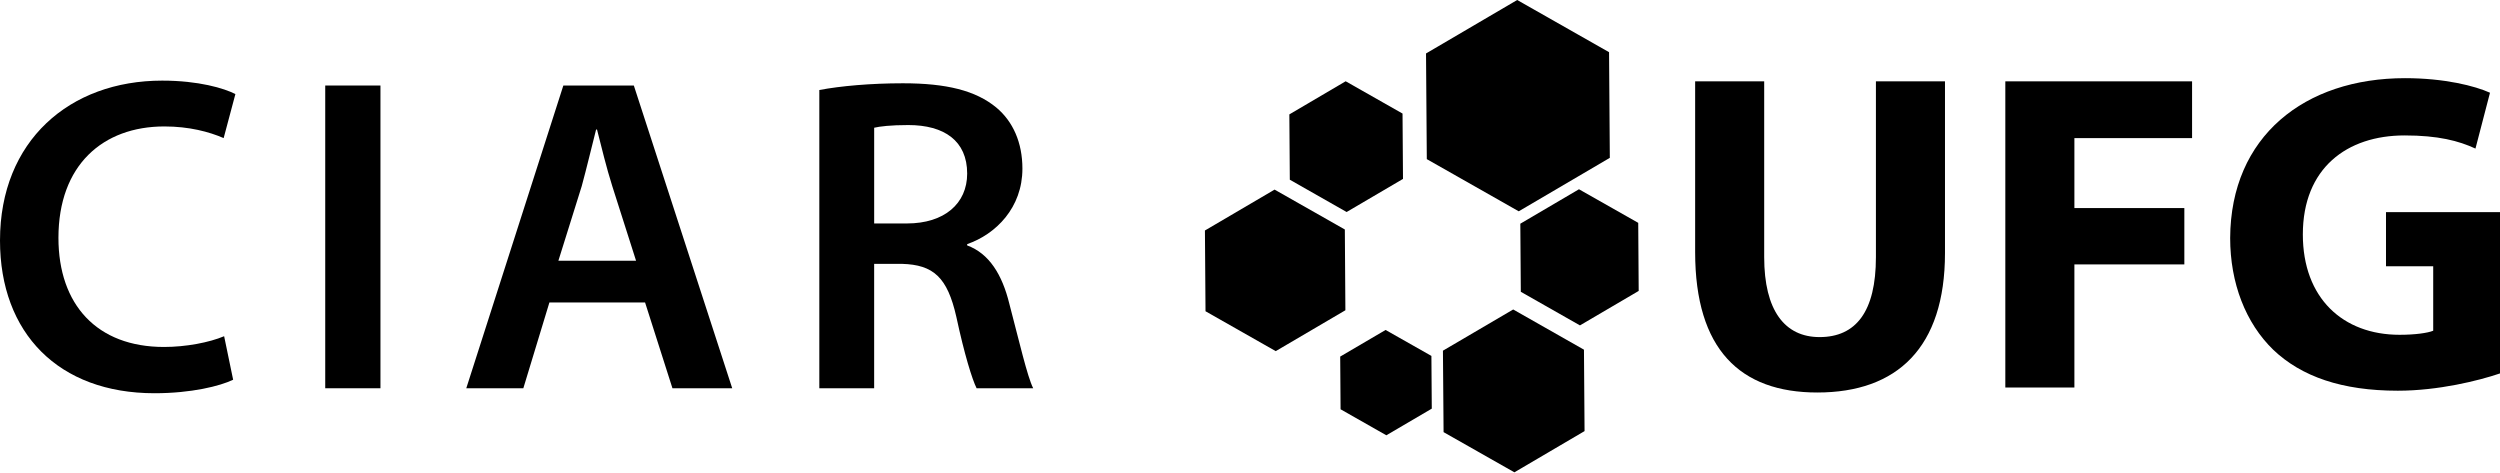
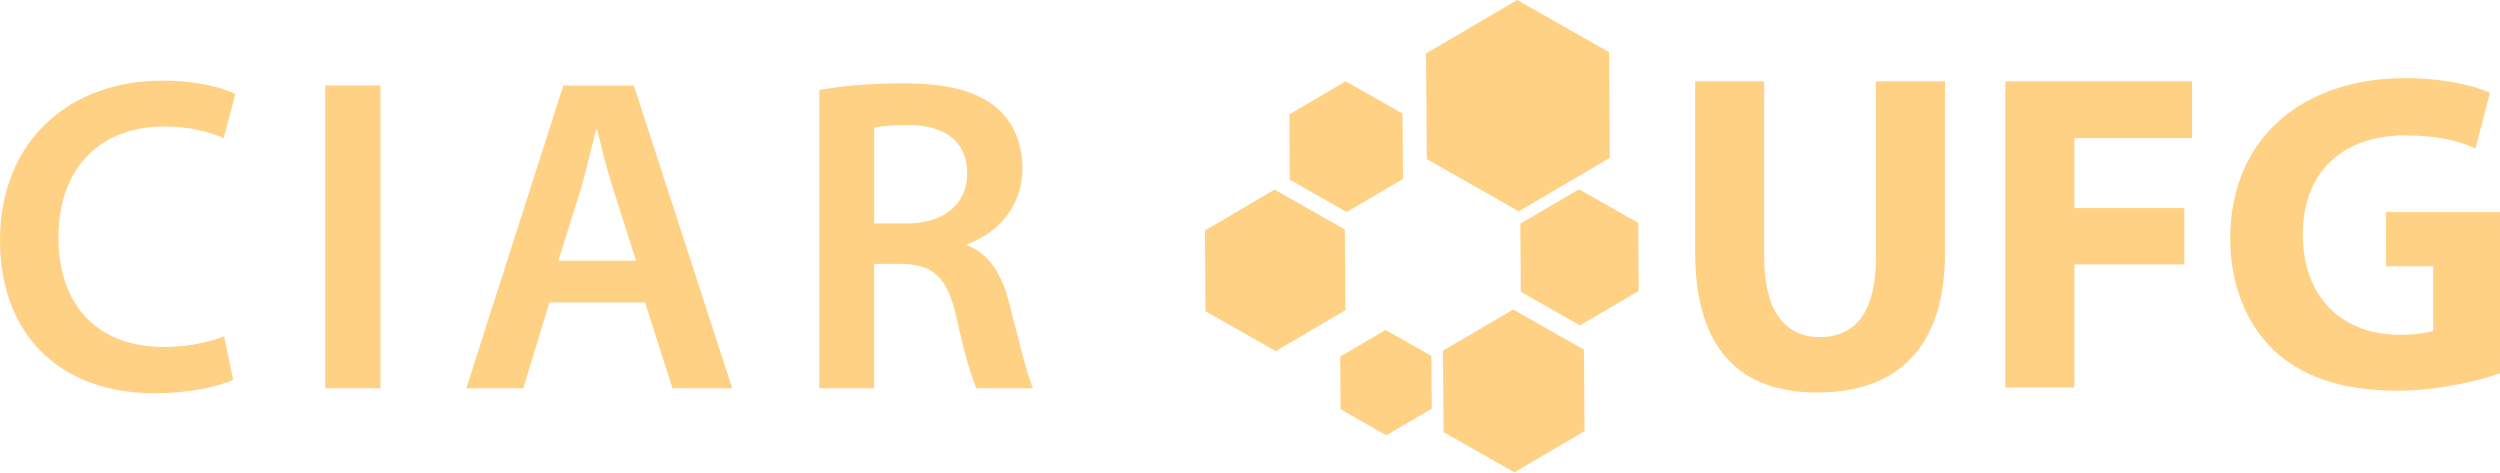
<svg xmlns="http://www.w3.org/2000/svg" version="1.1" id="Layer_1" x="0px" y="0px" width="140.699px" height="26.582px" viewBox="0 0 140.699 26.582" enable-background="new 0 0 140.699 26.582" xml:space="preserve">
  <g>
    <g>
      <g>
-         <polygon fill-rule="evenodd" clip-rule="evenodd" points="88.864,10.651 92.199,12.542 92.225,16.373 88.919,18.313      85.591,16.422 85.563,12.59 88.864,10.651    " />
-         <polygon fill-rule="evenodd" clip-rule="evenodd" points="85.229,26.582 89.178,24.262 89.145,19.68 85.162,17.417      81.208,19.736 81.244,24.32 85.229,26.582    " />
-         <polygon fill-rule="evenodd" clip-rule="evenodd" points="77.98,18.57 80.559,20.031 80.58,22.998 78.023,24.498 75.447,23.034      75.426,20.068 77.98,18.57    " />
-         <polygon fill-rule="evenodd" clip-rule="evenodd" points="71.733,10.671 75.687,12.916 75.718,17.461 71.798,19.762      67.846,17.517 67.813,12.972 71.733,10.671    " />
-         <polygon fill-rule="evenodd" clip-rule="evenodd" points="75.734,4.574 78.934,6.391 78.96,10.069 75.787,11.932 72.59,10.114      72.564,6.438 75.734,4.574    " />
-         <polygon fill-rule="evenodd" clip-rule="evenodd" points="85.474,11.892 90.6,8.883 90.557,2.937 85.387,0 80.256,3.009      80.3,8.956 85.474,11.892    " />
+         <polygon fill="#ffd185" fill-rule="evenodd" clip-rule="evenodd" points="88.864,10.651 92.199,12.542 92.225,16.373 88.919,18.313      85.591,16.422 85.563,12.59 88.864,10.651    " />
+         <polygon fill="#ffd185" fill-rule="evenodd" clip-rule="evenodd" points="85.229,26.582 89.178,24.262 89.145,19.68 85.162,17.417      81.208,19.736 81.244,24.32 85.229,26.582    " />
+         <polygon fill="#ffd185" fill-rule="evenodd" clip-rule="evenodd" points="77.98,18.57 80.559,20.031 80.58,22.998 78.023,24.498 75.447,23.034      75.426,20.068 77.98,18.57    " />
+         <polygon fill="#ffd185" fill-rule="evenodd" clip-rule="evenodd" points="71.733,10.671 75.687,12.916 75.718,17.461 71.798,19.762      67.846,17.517 67.813,12.972 71.733,10.671    " />
+         <polygon fill="#ffd185" fill-rule="evenodd" clip-rule="evenodd" points="75.734,4.574 78.934,6.391 78.96,10.069 75.787,11.932 72.59,10.114      72.564,6.438 75.734,4.574    " />
+         <polygon fill="#ffd185" fill-rule="evenodd" clip-rule="evenodd" points="85.474,11.892 90.6,8.883 90.557,2.937 85.387,0 80.256,3.009      80.3,8.956 85.474,11.892    " />
      </g>
      <g>
        <g>
-           <path d="M99.288,4.578v9.895c0,2.989,1.149,4.498,3.118,4.498c2.043,0,3.17-1.432,3.17-4.498V4.578h3.887v9.664      c0,5.318-2.687,7.848-7.186,7.848c-4.346,0-6.875-2.429-6.875-7.9V4.578H99.288z" />
-           <path d="M112.859,4.578h10.51v3.195h-6.623v3.937h6.188v3.171h-6.188v6.928h-3.887V4.578z" />
-           <path d="M140.699,21.016c-1.203,0.41-3.477,0.973-5.75,0.973c-3.146,0-5.422-0.793-7.008-2.301      c-1.559-1.51-2.428-3.758-2.428-6.29c0.026-5.726,4.191-8.999,9.842-8.999c2.225,0,3.938,0.438,4.781,0.82l-0.818,3.143      c-0.945-0.436-2.096-0.74-3.99-0.74c-3.244,0-5.725,1.84-5.725,5.572c0,3.58,2.25,5.648,5.445,5.648      c0.869,0,1.585-0.1,1.892-0.229v-3.629h-2.657V11.94h6.416V21.016z" />
+           <path fill="#ffd185" d="M99.288,4.578v9.895c0,2.989,1.149,4.498,3.118,4.498c2.043,0,3.17-1.432,3.17-4.498V4.578h3.887v9.664      c0,5.318-2.687,7.848-7.186,7.848c-4.346,0-6.875-2.429-6.875-7.9V4.578H99.288z" />
+           <path fill="#ffd185" d="M112.859,4.578h10.51v3.195h-6.623v3.937h6.188v3.171h-6.188v6.928h-3.887V4.578z" />
+           <path fill="#ffd185" d="M140.699,21.016c-1.203,0.41-3.477,0.973-5.75,0.973c-3.146,0-5.422-0.793-7.008-2.301      c-1.559-1.51-2.428-3.758-2.428-6.29c0.026-5.726,4.191-8.999,9.842-8.999c2.225,0,3.938,0.438,4.781,0.82l-0.818,3.143      c-0.945-0.436-2.096-0.74-3.99-0.74c-3.244,0-5.725,1.84-5.725,5.572c0,3.58,2.25,5.648,5.445,5.648      c0.869,0,1.585-0.1,1.892-0.229v-3.629h-2.657V11.94h6.416V21.016z" />
        </g>
      </g>
    </g>
    <g>
      <g>
-         <path d="M13.121,21.371c-0.734,0.356-2.352,0.76-4.424,0.76C3.289,22.131,0,18.743,0,13.537c0-5.613,3.918-9,9.127-9     c2.047,0,3.487,0.43,4.121,0.757l-0.661,2.478c-0.808-0.353-1.944-0.656-3.335-0.656c-3.462,0-5.963,2.174-5.963,6.269     c0,3.767,2.172,6.142,5.939,6.142c1.238,0,2.551-0.252,3.386-0.605L13.121,21.371z" />
-         <path d="M21.412,4.813v17.038h-3.108V4.813H21.412z" />
-         <path d="M30.92,17.024l-1.467,4.827h-3.211l5.463-17.038h3.967l5.537,17.038h-3.364l-1.54-4.827H30.92z M35.797,14.673     l-1.338-4.196c-0.33-1.037-0.607-2.198-0.859-3.186h-0.052c-0.252,0.987-0.532,2.174-0.809,3.186l-1.313,4.196H35.797z" />
-         <path d="M46.111,5.066c1.189-0.227,2.908-0.379,4.703-0.379c2.45,0,4.096,0.406,5.259,1.366c0.937,0.782,1.468,1.971,1.468,3.438     c0,2.199-1.492,3.689-3.109,4.248v0.073c1.238,0.454,1.972,1.646,2.374,3.287c0.558,2.122,1.011,4.095,1.341,4.751h-3.185     c-0.251-0.505-0.683-1.895-1.14-4.019c-0.503-2.224-1.285-2.931-3.059-2.981h-1.566v7h-3.086V5.066z M49.197,12.576h1.846     c2.098,0,3.389-1.113,3.389-2.807c0-1.846-1.291-2.731-3.314-2.731c-0.985,0-1.618,0.077-1.92,0.151V12.576z" />
+         <path fill="#ffd185" d="M13.121,21.371c-0.734,0.356-2.352,0.76-4.424,0.76C3.289,22.131,0,18.743,0,13.537c0-5.613,3.918-9,9.127-9     c2.047,0,3.487,0.43,4.121,0.757l-0.661,2.478c-0.808-0.353-1.944-0.656-3.335-0.656c-3.462,0-5.963,2.174-5.963,6.269     c0,3.767,2.172,6.142,5.939,6.142c1.238,0,2.551-0.252,3.386-0.605L13.121,21.371z" />
+         <path fill="#ffd185" d="M21.412,4.813v17.038h-3.108V4.813H21.412z" />
+         <path fill="#ffd185" d="M30.92,17.024l-1.467,4.827h-3.211l5.463-17.038h3.967l5.537,17.038h-3.364l-1.54-4.827H30.92z M35.797,14.673     l-1.338-4.196c-0.33-1.037-0.607-2.198-0.859-3.186h-0.052c-0.252,0.987-0.532,2.174-0.809,3.186l-1.313,4.196H35.797z" />
+         <path fill="#ffd185" d="M46.111,5.066c1.189-0.227,2.908-0.379,4.703-0.379c2.45,0,4.096,0.406,5.259,1.366c0.937,0.782,1.468,1.971,1.468,3.438     c0,2.199-1.492,3.689-3.109,4.248v0.073c1.238,0.454,1.972,1.646,2.374,3.287c0.558,2.122,1.011,4.095,1.341,4.751h-3.185     c-0.251-0.505-0.683-1.895-1.14-4.019c-0.503-2.224-1.285-2.931-3.059-2.981h-1.566v7h-3.086V5.066z M49.197,12.576h1.846     c2.098,0,3.389-1.113,3.389-2.807c0-1.846-1.291-2.731-3.314-2.731c-0.985,0-1.618,0.077-1.92,0.151V12.576z" />
      </g>
    </g>
  </g>
</svg>
